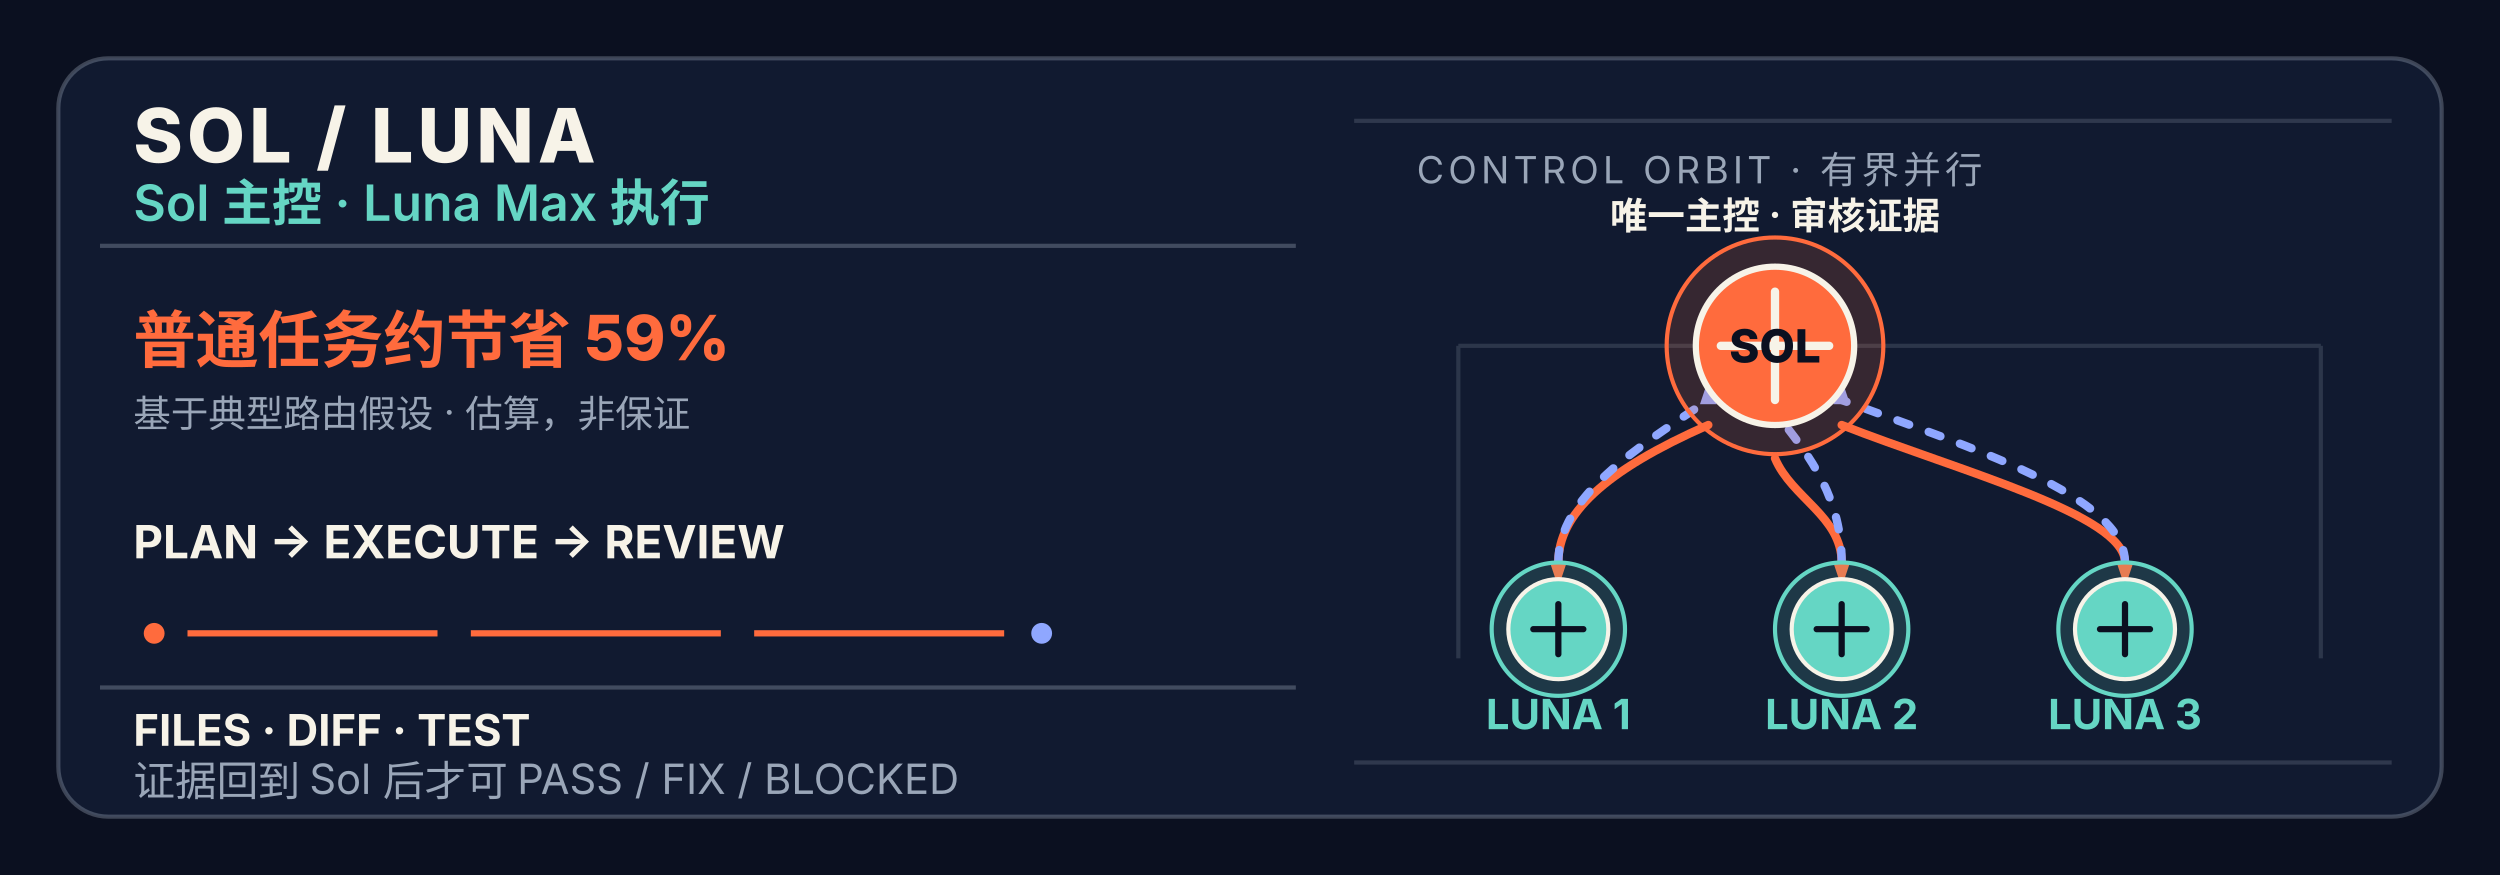
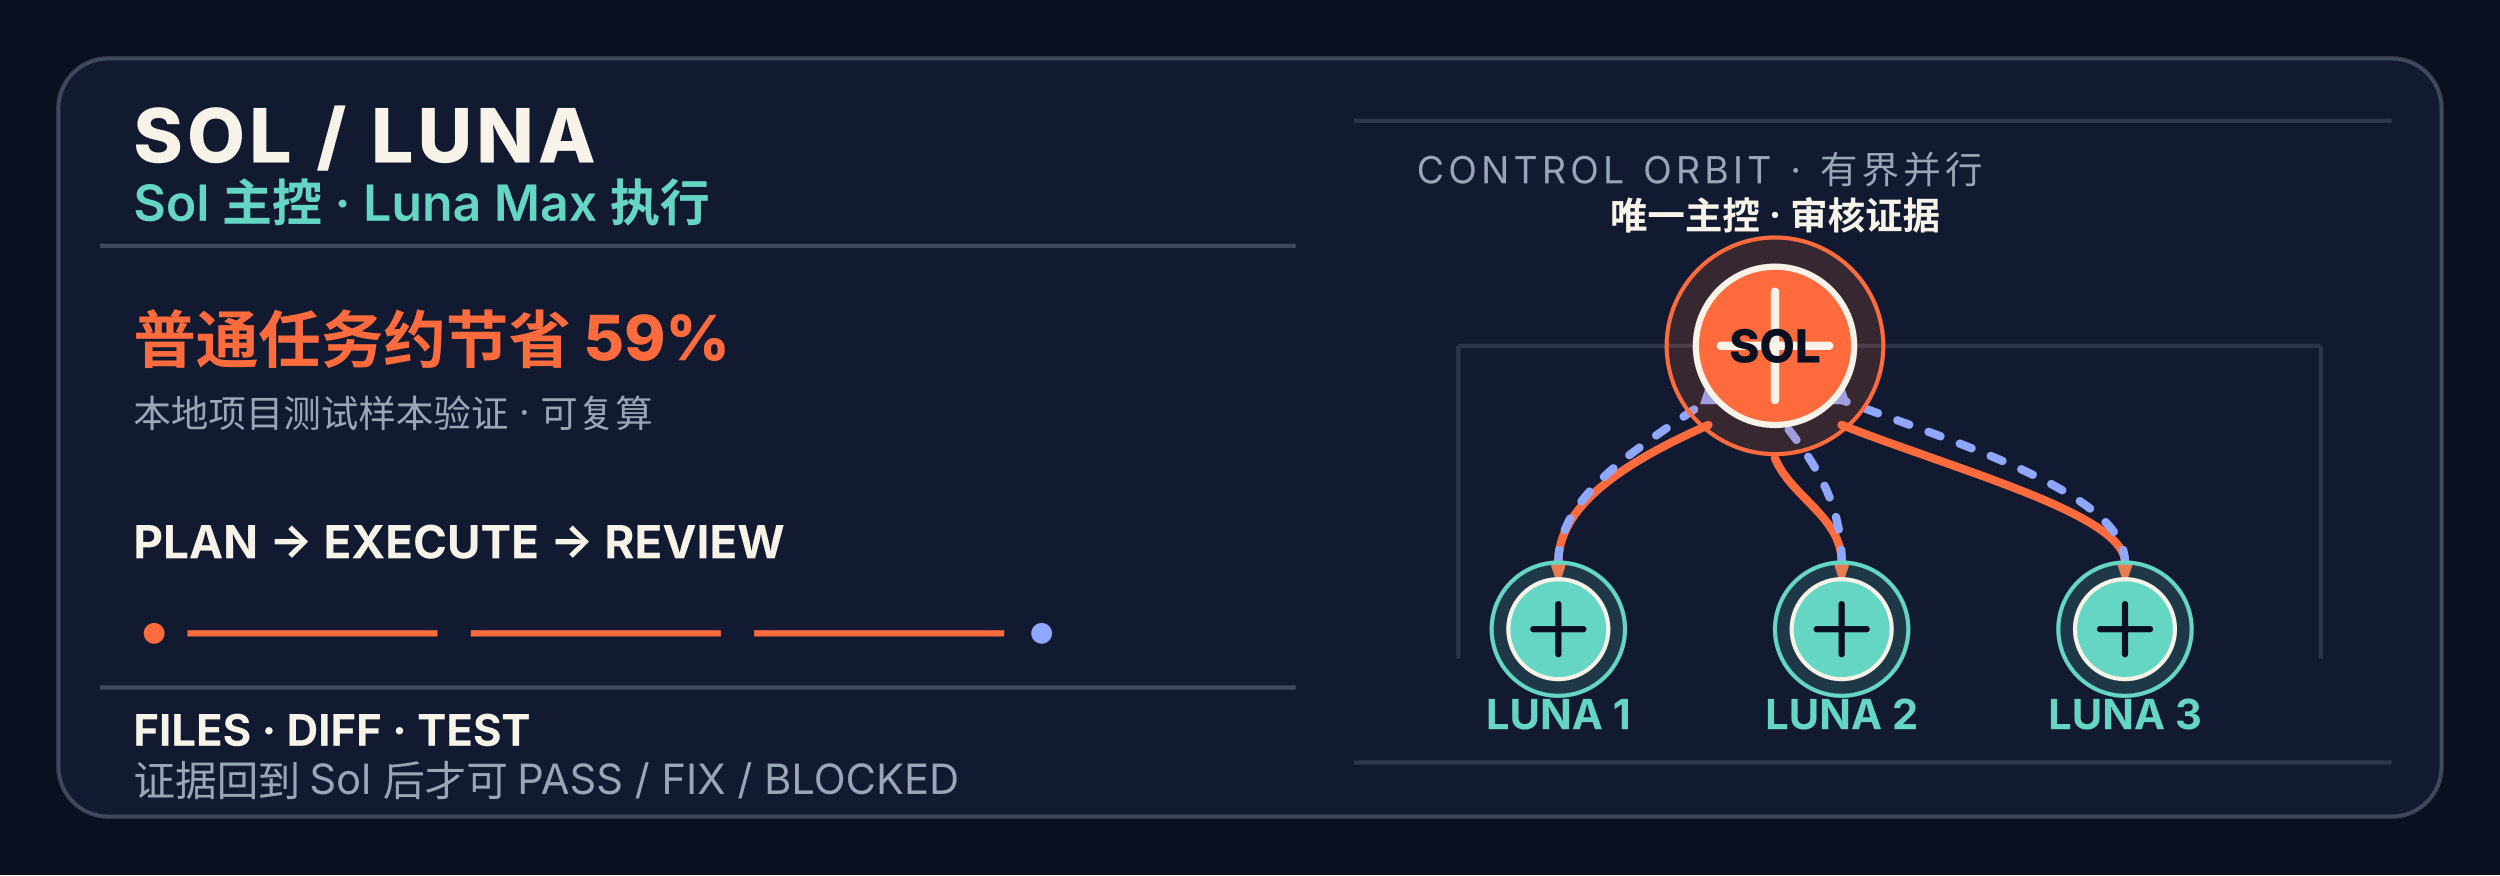
<svg xmlns="http://www.w3.org/2000/svg" viewBox="0 0 1200 420" font-family="-apple-system, BlinkMacSystemFont, 'Segoe UI', 'PingFang SC', sans-serif" font-size="18">
  <rect width="1200" height="420" fill="#0B1020" />
  <rect x="28" y="28" width="1144" height="364" rx="24" fill="#111A30" stroke="#9AA6B8" stroke-opacity="0.35" stroke-width="2" />
  <path d="M48 118H622M48 330H622" fill="none" stroke="#9AA6B8" stroke-opacity="0.35" stroke-width="2" />
  <path d="M650 58H1148M650 366H1148" fill="none" stroke="#9AA6B8" stroke-opacity="0.22" stroke-width="2" />
  <text x="64" y="78" fill="#F7F3E8" font-size="36" font-weight="800" letter-spacing="2">SOL / LUNA</text>
  <text x="64" y="106" fill="#65D6C4" font-size="24" font-weight="600">Sol 主控 · Luna Max 执行</text>
  <text x="64" y="174" fill="#FF6B3D" font-size="30" font-weight="800">普通任务约节省 59%</text>
-   <text x="64" y="205" fill="#9AA6B8" font-size="18">基于典型路由假设 · 估算，非保证</text>
+   <text x="64" y="205" fill="#9AA6B8" font-size="18">本地项目测试样本验证 · 可复算</text>
  <text x="64" y="268" fill="#F7F3E8" font-size="22" font-weight="700">PLAN → EXECUTE → REVIEW</text>
  <circle cx="74" cy="304" r="5" fill="#FF6B3D" />
  <path d="M90 304H210M226 304H346M362 304H482" fill="none" stroke="#FF6B3D" stroke-width="3" />
  <circle cx="500" cy="304" r="5" fill="#8FA7FF" />
  <text x="64" y="358" fill="#F7F3E8" font-size="21" font-weight="700">FILES · DIFF · TEST</text>
  <text x="64" y="382" fill="#9AA6B8" font-size="20">证据回到 Sol 后才可 PASS / FIX / BLOCKED</text>
  <text x="680" y="88" fill="#9AA6B8" font-size="18" letter-spacing="2">CONTROL ORBIT · 有界并行</text>
  <path d="M700 166H1114M700 166V316M1114 166V316" fill="none" stroke="#9AA6B8" stroke-opacity="0.2" stroke-width="2" />
  <g fill="none" stroke="#FF6B3D" stroke-width="4" stroke-linecap="round">
    <path id="task-path-1" data-flow="task" data-from="sol-controller" data-to="luna-worker-1" d="M820 204C770 226 748 247 748 270" />
    <path id="task-path-2" data-flow="task" data-from="sol-controller" data-to="luna-worker-2" d="M852 220C860 239 884 248 884 270" />
    <path id="task-path-3" data-flow="task" data-from="sol-controller" data-to="luna-worker-3" d="M884 204C940 226 1020 247 1020 270" />
  </g>
  <g fill="none" stroke="#8FA7FF" stroke-width="4" stroke-dasharray="6 10" stroke-linecap="round">
    <path id="evidence-path-1" data-flow="evidence" data-from="luna-worker-1" data-to="sol-controller" d="M748 270C748 238 786 215 820 192" />
    <path id="evidence-path-2" data-flow="evidence" data-from="luna-worker-2" data-to="sol-controller" d="M884 270C884 240 870 220 852 198" />
    <path id="evidence-path-3" data-flow="evidence" data-from="luna-worker-3" data-to="sol-controller" d="M1020 270C1020 238 946 215 884 192" />
  </g>
  <g fill="#FF6B3D">
    <path d="M744 270L748 282L752 270Z" />
    <path d="M880 270L884 282L888 270Z" />
    <path d="M1016 270L1020 282L1024 270Z" />
  </g>
  <g fill="#8FA7FF">
    <path d="M816 194L820 182L824 194Z" />
    <path d="M848 200L852 188L856 200Z" />
    <path d="M880 194L884 182L888 194Z" />
  </g>
  <g id="sol-controller">
    <circle cx="852" cy="166" r="52" fill="#FF6B3D" fill-opacity="0.16" stroke="#FF6B3D" stroke-width="2" />
    <circle cx="852" cy="166" r="38" fill="#FF6B3D" stroke="#F7F3E8" stroke-width="3" />
    <path d="M852 140V192M826 166H878" stroke="#F7F3E8" stroke-width="4" stroke-linecap="round" />
    <text x="852" y="174" text-anchor="middle" fill="#0B1020" font-size="22" font-weight="800">SOL</text>
  </g>
  <text x="852" y="110" text-anchor="middle" fill="#F7F3E8" font-size="18" font-weight="700">唯一主控 · 审核证据</text>
  <g id="luna-worker-1">
    <circle cx="748" cy="302" r="32" fill="#65D6C4" fill-opacity="0.16" stroke="#65D6C4" stroke-width="2" />
    <circle cx="748" cy="302" r="24" fill="#65D6C4" stroke="#F7F3E8" stroke-width="2" />
    <path d="M736 302H760M748 290V314" stroke="#0B1020" stroke-width="3" stroke-linecap="round" />
    <text x="748" y="350" text-anchor="middle" fill="#65D6C4" font-size="20" font-weight="700">LUNA 1</text>
  </g>
  <g id="luna-worker-2">
    <circle cx="884" cy="302" r="32" fill="#65D6C4" fill-opacity="0.16" stroke="#65D6C4" stroke-width="2" />
    <circle cx="884" cy="302" r="24" fill="#65D6C4" stroke="#F7F3E8" stroke-width="2" />
    <path d="M872 302H896M884 290V314" stroke="#0B1020" stroke-width="3" stroke-linecap="round" />
    <text x="884" y="350" text-anchor="middle" fill="#65D6C4" font-size="20" font-weight="700">LUNA 2</text>
  </g>
  <g id="luna-worker-3">
    <circle cx="1020" cy="302" r="32" fill="#65D6C4" fill-opacity="0.16" stroke="#65D6C4" stroke-width="2" />
    <circle cx="1020" cy="302" r="24" fill="#65D6C4" stroke="#F7F3E8" stroke-width="2" />
    <path d="M1008 302H1032M1020 290V314" stroke="#0B1020" stroke-width="3" stroke-linecap="round" />
    <text x="1020" y="350" text-anchor="middle" fill="#65D6C4" font-size="20" font-weight="700">LUNA 3</text>
  </g>
</svg>
